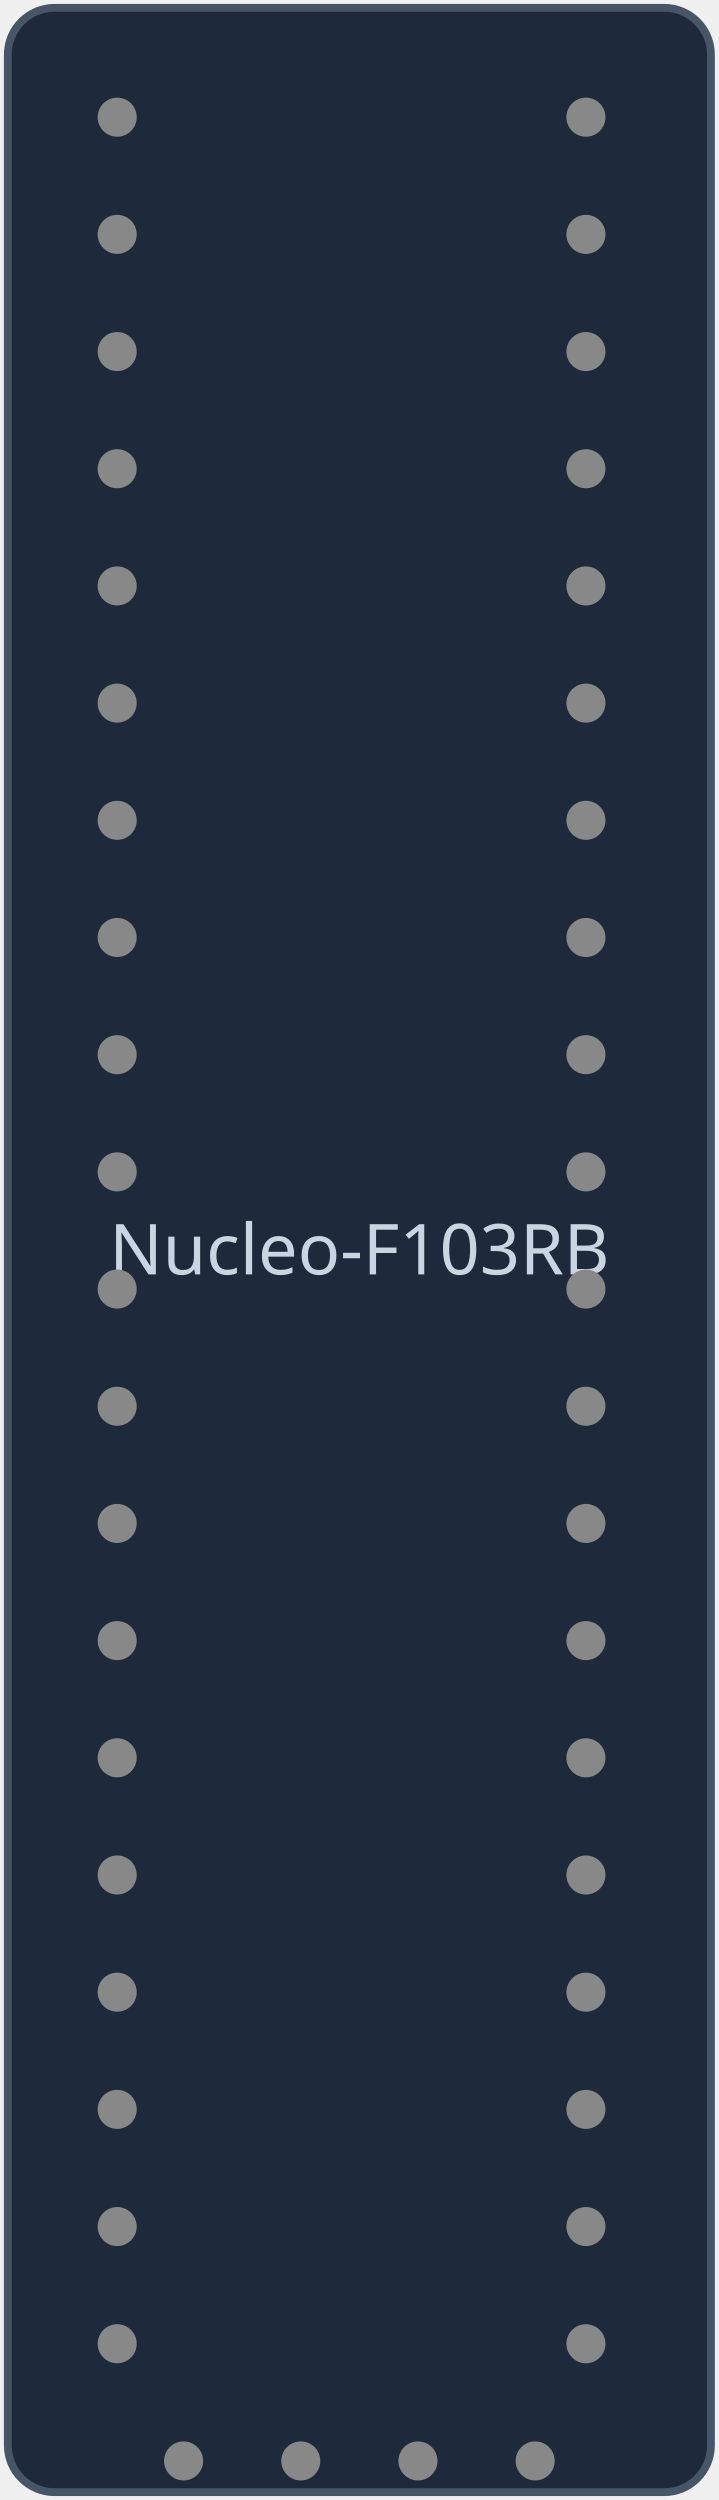
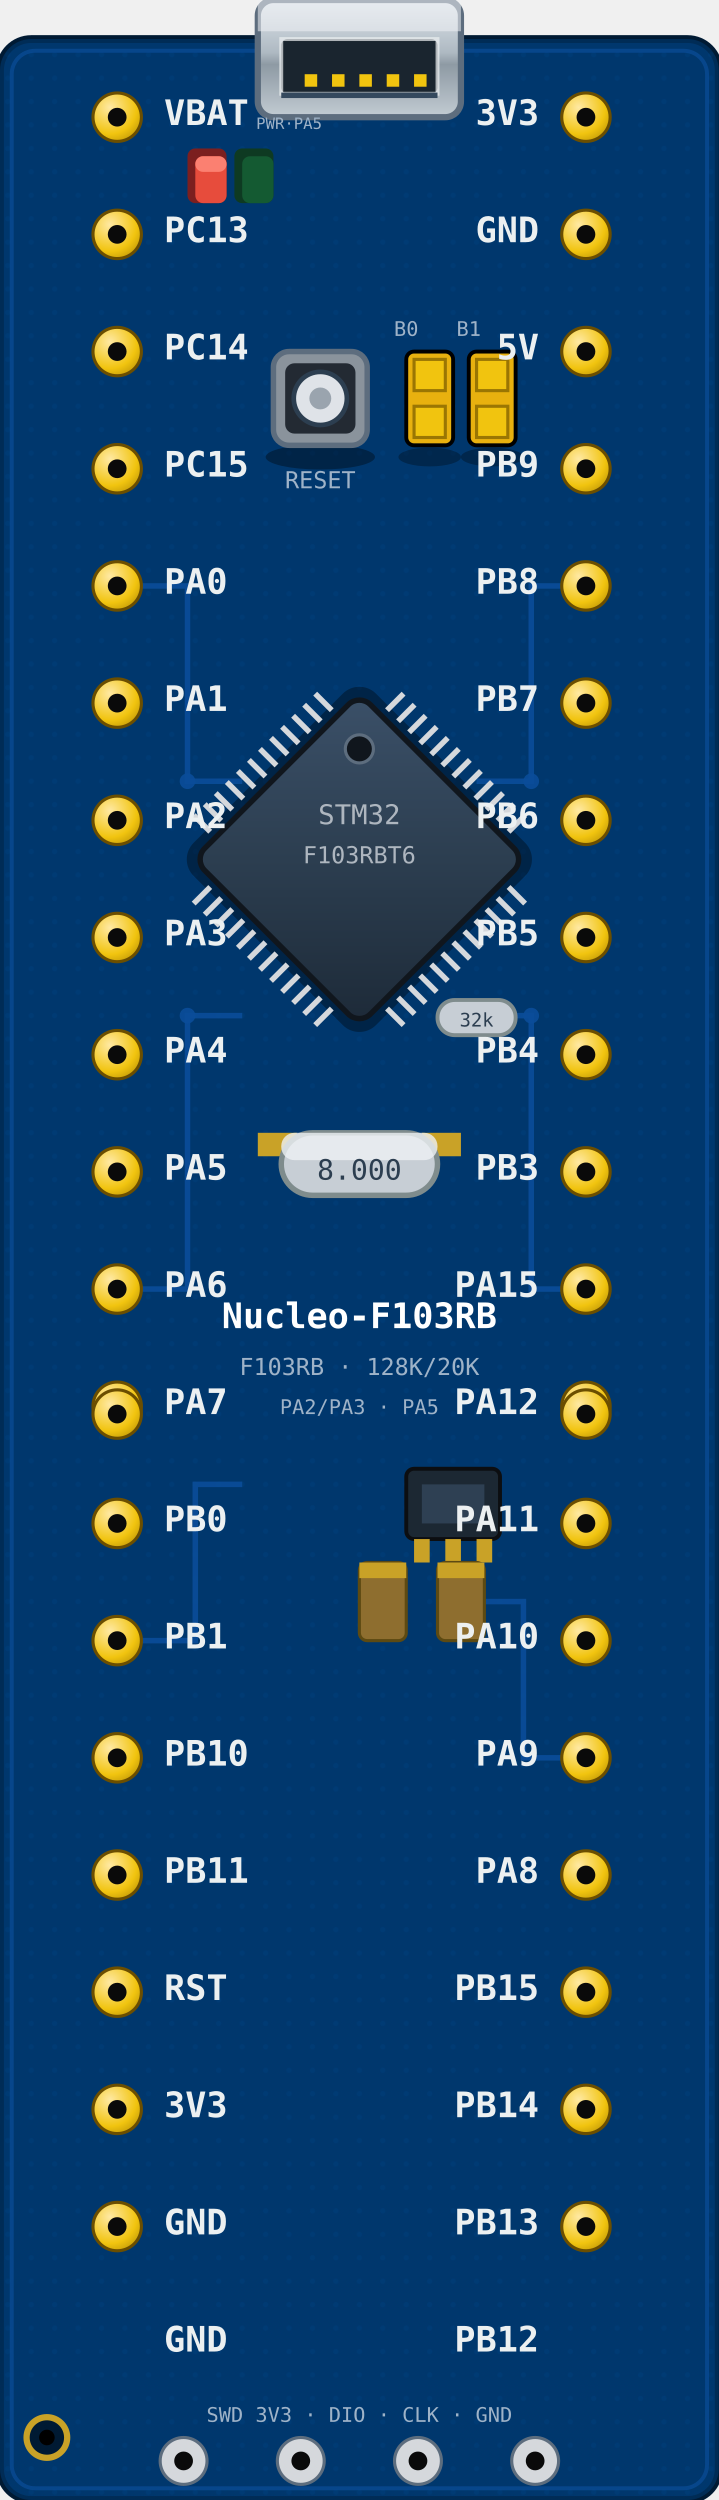
- <svg xmlns="http://www.w3.org/2000/svg" width="100%" height="100%" viewBox="0 0 92 320">
-   <rect x="1" y="1" width="90" height="318" rx="6" fill="#1e293b" stroke="#475569" />
-   <text x="46.0" y="160.0" text-anchor="middle" dominant-baseline="middle" fill="#cbd5e1" font-size="9" font-family="sans-serif">Nucleo-F103RB</text>
-   <circle cx="15" cy="15" r="2.5" fill="#888" data-pin="VBAT" />
-   <circle cx="15" cy="30" r="2.5" fill="#888" data-pin="PC13" />
-   <circle cx="15" cy="45" r="2.5" fill="#888" data-pin="PC14" />
-   <circle cx="15" cy="60" r="2.5" fill="#888" data-pin="PC15" />
-   <circle cx="15" cy="75" r="2.5" fill="#888" data-pin="PA0" />
-   <circle cx="15" cy="90" r="2.5" fill="#888" data-pin="PA1" />
-   <circle cx="15" cy="105" r="2.5" fill="#888" data-pin="PA2" />
-   <circle cx="15" cy="120" r="2.5" fill="#888" data-pin="PA3" />
-   <circle cx="15" cy="135" r="2.5" fill="#888" data-pin="PA4" />
-   <circle cx="15" cy="150" r="2.5" fill="#888" data-pin="PA5" />
-   <circle cx="15" cy="165" r="2.5" fill="#888" data-pin="PA6" />
-   <circle cx="15" cy="180" r="2.5" fill="#888" data-pin="PA7" />
-   <circle cx="15" cy="195" r="2.5" fill="#888" data-pin="PB0" />
-   <circle cx="15" cy="210" r="2.5" fill="#888" data-pin="PB1" />
-   <circle cx="15" cy="225" r="2.5" fill="#888" data-pin="PB10" />
-   <circle cx="15" cy="240" r="2.5" fill="#888" data-pin="PB11" />
-   <circle cx="15" cy="255" r="2.5" fill="#888" data-pin="RESET" />
-   <circle cx="15" cy="270" r="2.5" fill="#888" data-pin="3V3.1" />
-   <circle cx="15" cy="285" r="2.5" fill="#888" data-pin="GND.1" />
-   <circle cx="15" cy="300" r="2.5" fill="#888" data-pin="GND.2" />
-   <circle cx="75" cy="15" r="2.5" fill="#888" data-pin="3V3.2" />
-   <circle cx="75" cy="30" r="2.5" fill="#888" data-pin="GND.3" />
-   <circle cx="75" cy="45" r="2.5" fill="#888" data-pin="5V" />
-   <circle cx="75" cy="60" r="2.5" fill="#888" data-pin="PB9" />
-   <circle cx="75" cy="75" r="2.5" fill="#888" data-pin="PB8" />
-   <circle cx="75" cy="90" r="2.5" fill="#888" data-pin="PB7" />
-   <circle cx="75" cy="105" r="2.5" fill="#888" data-pin="PB6" />
-   <circle cx="75" cy="120" r="2.5" fill="#888" data-pin="PB5" />
-   <circle cx="75" cy="135" r="2.5" fill="#888" data-pin="PB4" />
-   <circle cx="75" cy="150" r="2.5" fill="#888" data-pin="PB3" />
-   <circle cx="75" cy="165" r="2.5" fill="#888" data-pin="PA15" />
-   <circle cx="75" cy="180" r="2.5" fill="#888" data-pin="PA12" />
-   <circle cx="75" cy="195" r="2.5" fill="#888" data-pin="PA11" />
-   <circle cx="75" cy="210" r="2.5" fill="#888" data-pin="PA10" />
-   <circle cx="75" cy="225" r="2.5" fill="#888" data-pin="PA9" />
-   <circle cx="75" cy="240" r="2.5" fill="#888" data-pin="PA8" />
-   <circle cx="75" cy="255" r="2.5" fill="#888" data-pin="PB15" />
-   <circle cx="75" cy="270" r="2.5" fill="#888" data-pin="PB14" />
-   <circle cx="75" cy="285" r="2.5" fill="#888" data-pin="PB13" />
-   <circle cx="75" cy="300" r="2.5" fill="#888" data-pin="PB12" />
-   <circle cx="23.5" cy="315" r="2.5" fill="#888" data-pin="SWD_3V3" />
-   <circle cx="38.5" cy="315" r="2.5" fill="#888" data-pin="SWDIO" />
-   <circle cx="53.5" cy="315" r="2.5" fill="#888" data-pin="SWCLK" />
-   <circle cx="68.5" cy="315" r="2.5" fill="#888" data-pin="SWD_GND" />
+ <svg xmlns="http://www.w3.org/2000/svg" width="100%" height="100%" viewBox="0 0 92 320" data-component="openhw-stm32-nucleo-f103rb" data-bind-root="true">
+   <defs>
+     <pattern id="bp-mask" width="3" height="3" patternUnits="userSpaceOnUse">
+       <rect width="3" height="3" fill="#003a73" />
+       <circle cx="1" cy="1" r="0.35" fill="#00417f" />
+     </pattern>
+     <linearGradient id="bp-usb" x1="0" y1="0" x2="0" y2="1">
+       <stop offset="0" stop-color="#dfe6ec" />
+       <stop offset="0.45" stop-color="#aeb9c2" />
+       <stop offset="0.55" stop-color="#8e9aa4" />
+       <stop offset="1" stop-color="#c3ccd3" />
+     </linearGradient>
+     <radialGradient id="bp-gold" cx="0.35" cy="0.3" r="1">
+       <stop offset="0" stop-color="#ffe9a3" />
+       <stop offset="0.55" stop-color="#f1c40f" />
+       <stop offset="1" stop-color="#9a7603" />
+     </radialGradient>
+     <linearGradient id="bp-mcu" x1="0" y1="0" x2="1" y2="1">
+       <stop offset="0" stop-color="#3b5068" />
+       <stop offset="0.5" stop-color="#2c3e50" />
+       <stop offset="1" stop-color="#1d2a38" />
+     </linearGradient>
+   </defs>
+   <rect x="0" y="5" width="92" height="315" rx="4" fill="#003366" stroke="#001a33" stroke-width="1" />
+   <rect x="0" y="5" width="92" height="315" rx="4" fill="url(#bp-mask)" opacity="0.55" />
+   <rect x="1.5" y="6.5" width="89" height="312" rx="3" fill="none" stroke="#0a4d99" stroke-width="0.5" opacity="0.7" />
+   <circle cx="6" cy="312" r="2.6" fill="#001a33" stroke="#c9a227" stroke-width="0.8" />
+   <circle cx="6" cy="312" r="1" fill="#000" />
+   <rect x="33" y="0" width="26" height="15" fill="url(#bp-usb)" rx="2" stroke="#5d6d7e" stroke-width="0.8" />
+   <rect x="33" y="0" width="26" height="4" fill="#eef1f4" opacity="0.55" />
+   <rect x="36" y="5" width="20" height="7" fill="#1a252f" rx="0.8" />
+   <rect x="36" y="5" width="20" height="7" fill="none" stroke="#ecf0f1" stroke-width="0.5" opacity="0.7" />
+   <rect x="39" y="9.5" width="1.6" height="1.6" fill="#f1c40f" />
+   <rect x="42.5" y="9.5" width="1.6" height="1.6" fill="#f1c40f" />
+   <rect x="46" y="9.5" width="1.6" height="1.6" fill="#f1c40f" />
+   <rect x="49.5" y="9.5" width="1.6" height="1.6" fill="#f1c40f" />
+   <rect x="53" y="9.5" width="1.6" height="1.6" fill="#f1c40f" />
+   <line x1="36" y1="12.2" x2="56" y2="12.2" stroke="#34495e" stroke-width="0.7" />
+   <ellipse cx="41" cy="58.5" rx="7" ry="1.6" fill="#000" opacity="0.35" />
+   <rect x="35" y="45" width="12" height="12" fill="#8a939c" rx="2" stroke="#5d6d7e" stroke-width="0.7" />
+   <rect x="36.5" y="46.5" width="9" height="9" fill="#232a33" rx="1.2" />
+   <circle cx="41" cy="51" r="3.4" fill="#dfe3e8" stroke="#2c3e50" stroke-width="0.6" />
+   <circle cx="41" cy="51" r="1.4" fill="#9aa4ae" />
+   <text x="41" y="62.5" fill="#9fb3c8" font-size="3" font-family="monospace" text-anchor="middle">RESET</text>
+   <ellipse cx="55" cy="58.5" rx="4" ry="1.2" fill="#000" opacity="0.3" />
+   <ellipse cx="63" cy="58.5" rx="4" ry="1.2" fill="#000" opacity="0.3" />
+   <rect x="52" y="45" width="6" height="12" fill="#e8b10f" rx="1" stroke="#000" stroke-width="0.5" />
+   <rect x="60" y="45" width="6" height="12" fill="#e8b10f" rx="1" stroke="#000" stroke-width="0.5" />
+   <rect x="53" y="46" width="4" height="4" fill="#f1c40f" stroke="#9a7603" stroke-width="0.4" />
+   <rect x="53" y="52" width="4" height="4" fill="#f1c40f" stroke="#9a7603" stroke-width="0.4" />
+   <rect x="61" y="46" width="4" height="4" fill="#f1c40f" stroke="#9a7603" stroke-width="0.4" />
+   <rect x="61" y="52" width="4" height="4" fill="#f1c40f" stroke="#9a7603" stroke-width="0.4" />
+   <text x="52" y="43" fill="#9fb3c8" font-size="2.6" font-family="monospace" text-anchor="middle">B0</text>
+   <text x="60" y="43" fill="#9fb3c8" font-size="2.6" font-family="monospace" text-anchor="middle">B1</text>
+   <g stroke="#0a4d99" stroke-width="0.7" opacity="0.9" fill="none">
+     <path d="M18 75 H24 V100 H31" />
+     <path d="M18 165 H24 V130 H31" />
+     <path d="M18 210 H25 V190 H31" />
+     <path d="M74 75 H68 V100 H61" />
+     <path d="M74 165 H68 V130 H61" />
+     <path d="M74 225 H67 V205 H61" />
+   </g>
+   <g fill="#0a4d99" opacity="0.9">
+     <circle cx="24" cy="100" r="1" />
+     <circle cx="24" cy="130" r="1" />
+     <circle cx="68" cy="100" r="1" />
+     <circle cx="68" cy="130" r="1" />
+   </g>
+   <g transform="translate(46, 110) rotate(45)">
+     <rect x="-16.5" y="-16.5" width="33" height="33" fill="#000" opacity="0.35" rx="3" />
+     <rect x="-15" y="-15" width="30" height="30" fill="url(#bp-mcu)" rx="2" stroke="#10161d" stroke-width="0.7" />
+     <line x1="-16" y1="-11" x2="-19" y2="-11" stroke="#d5d8dc" stroke-width="0.7" />
+     <line x1="16" y1="-11" x2="19" y2="-11" stroke="#d5d8dc" stroke-width="0.7" />
+     <line x1="-11" y1="-16" x2="-11" y2="-19" stroke="#d5d8dc" stroke-width="0.7" />
+     <line x1="-11" y1="16" x2="-11" y2="19" stroke="#d5d8dc" stroke-width="0.7" />
+     <line x1="-16" y1="-9" x2="-19" y2="-9" stroke="#d5d8dc" stroke-width="0.7" />
+     <line x1="16" y1="-9" x2="19" y2="-9" stroke="#d5d8dc" stroke-width="0.7" />
+     <line x1="-9" y1="-16" x2="-9" y2="-19" stroke="#d5d8dc" stroke-width="0.7" />
+     <line x1="-9" y1="16" x2="-9" y2="19" stroke="#d5d8dc" stroke-width="0.7" />
+     <line x1="-16" y1="-7" x2="-19" y2="-7" stroke="#d5d8dc" stroke-width="0.7" />
+     <line x1="16" y1="-7" x2="19" y2="-7" stroke="#d5d8dc" stroke-width="0.7" />
+     <line x1="-7" y1="-16" x2="-7" y2="-19" stroke="#d5d8dc" stroke-width="0.7" />
+     <line x1="-7" y1="16" x2="-7" y2="19" stroke="#d5d8dc" stroke-width="0.7" />
+     <line x1="-16" y1="-5" x2="-19" y2="-5" stroke="#d5d8dc" stroke-width="0.7" />
+     <line x1="16" y1="-5" x2="19" y2="-5" stroke="#d5d8dc" stroke-width="0.7" />
+     <line x1="-5" y1="-16" x2="-5" y2="-19" stroke="#d5d8dc" stroke-width="0.7" />
+     <line x1="-5" y1="16" x2="-5" y2="19" stroke="#d5d8dc" stroke-width="0.7" />
+     <line x1="-16" y1="-3" x2="-19" y2="-3" stroke="#d5d8dc" stroke-width="0.7" />
+     <line x1="16" y1="-3" x2="19" y2="-3" stroke="#d5d8dc" stroke-width="0.7" />
+     <line x1="-3" y1="-16" x2="-3" y2="-19" stroke="#d5d8dc" stroke-width="0.7" />
+     <line x1="-3" y1="16" x2="-3" y2="19" stroke="#d5d8dc" stroke-width="0.7" />
+     <line x1="-16" y1="-1" x2="-19" y2="-1" stroke="#d5d8dc" stroke-width="0.7" />
+     <line x1="16" y1="-1" x2="19" y2="-1" stroke="#d5d8dc" stroke-width="0.7" />
+     <line x1="-1" y1="-16" x2="-1" y2="-19" stroke="#d5d8dc" stroke-width="0.7" />
+     <line x1="-1" y1="16" x2="-1" y2="19" stroke="#d5d8dc" stroke-width="0.7" />
+     <line x1="-16" y1="1" x2="-19" y2="1" stroke="#d5d8dc" stroke-width="0.7" />
+     <line x1="16" y1="1" x2="19" y2="1" stroke="#d5d8dc" stroke-width="0.7" />
+     <line x1="1" y1="-16" x2="1" y2="-19" stroke="#d5d8dc" stroke-width="0.7" />
+     <line x1="1" y1="16" x2="1" y2="19" stroke="#d5d8dc" stroke-width="0.7" />
+     <line x1="-16" y1="3" x2="-19" y2="3" stroke="#d5d8dc" stroke-width="0.7" />
+     <line x1="16" y1="3" x2="19" y2="3" stroke="#d5d8dc" stroke-width="0.7" />
+     <line x1="3" y1="-16" x2="3" y2="-19" stroke="#d5d8dc" stroke-width="0.7" />
+     <line x1="3" y1="16" x2="3" y2="19" stroke="#d5d8dc" stroke-width="0.7" />
+     <line x1="-16" y1="5" x2="-19" y2="5" stroke="#d5d8dc" stroke-width="0.7" />
+     <line x1="16" y1="5" x2="19" y2="5" stroke="#d5d8dc" stroke-width="0.7" />
+     <line x1="5" y1="-16" x2="5" y2="-19" stroke="#d5d8dc" stroke-width="0.7" />
+     <line x1="5" y1="16" x2="5" y2="19" stroke="#d5d8dc" stroke-width="0.7" />
+     <line x1="-16" y1="7" x2="-19" y2="7" stroke="#d5d8dc" stroke-width="0.7" />
+     <line x1="16" y1="7" x2="19" y2="7" stroke="#d5d8dc" stroke-width="0.7" />
+     <line x1="7" y1="-16" x2="7" y2="-19" stroke="#d5d8dc" stroke-width="0.7" />
+     <line x1="7" y1="16" x2="7" y2="19" stroke="#d5d8dc" stroke-width="0.7" />
+     <line x1="-16" y1="9" x2="-19" y2="9" stroke="#d5d8dc" stroke-width="0.7" />
+     <line x1="16" y1="9" x2="19" y2="9" stroke="#d5d8dc" stroke-width="0.7" />
+     <line x1="9" y1="-16" x2="9" y2="-19" stroke="#d5d8dc" stroke-width="0.7" />
+     <line x1="9" y1="16" x2="9" y2="19" stroke="#d5d8dc" stroke-width="0.7" />
+     <line x1="-16" y1="11" x2="-19" y2="11" stroke="#d5d8dc" stroke-width="0.7" />
+     <line x1="16" y1="11" x2="19" y2="11" stroke="#d5d8dc" stroke-width="0.7" />
+     <line x1="11" y1="-16" x2="11" y2="-19" stroke="#d5d8dc" stroke-width="0.7" />
+     <line x1="11" y1="16" x2="11" y2="19" stroke="#d5d8dc" stroke-width="0.7" />
+     <text x="0" y="-4.5" fill="#aeb6bf" font-size="3.5" font-family="monospace" text-anchor="middle" transform="rotate(-45)">STM32</text>
+     <text x="0" y="0.5" fill="#aeb6bf" font-size="3" font-family="monospace" text-anchor="middle" transform="rotate(-45)">F103RBT6</text>
+     <circle cx="-10" cy="-10" r="1.8" fill="#10161d" stroke="#5d6d7e" stroke-width="0.4" />
+   </g>
+   <rect x="33" y="145" width="5" height="3" fill="#c9a227" />
+   <rect x="54" y="145" width="5" height="3" fill="#c9a227" />
+   <rect x="36" y="145" width="20" height="8" fill="#c7ced5" rx="4" stroke="#7f8c8d" stroke-width="0.7" />
+   <rect x="36" y="145" width="20" height="3.5" fill="#eef1f4" rx="1.7" opacity="0.8" />
+   <text x="46" y="151" fill="#2c3e50" font-size="3.6" font-family="monospace" text-anchor="middle">8.000</text>
+   <rect x="56" y="128" width="10" height="4.5" fill="#c7ced5" rx="2.2" stroke="#7f8c8d" stroke-width="0.5" />
+   <text x="61" y="131.4" fill="#2c3e50" font-size="2.4" font-family="monospace" text-anchor="middle">32k</text>
+   <rect x="52" y="188" width="12" height="9" fill="#1c2833" rx="1" stroke="#0c0e11" stroke-width="0.5" />
+   <rect x="54" y="190" width="8" height="5" fill="#2e4053" />
+   <rect x="53" y="197" width="2" height="3" fill="#c9a227" />
+   <rect x="57" y="197" width="2" height="3" fill="#c9a227" />
+   <rect x="61" y="197" width="2" height="3" fill="#c9a227" />
+   <rect x="46" y="200" width="6" height="10" fill="#8e6e2f" rx="1" stroke="#5d4a12" stroke-width="0.4" />
+   <rect x="46" y="200" width="6" height="2" fill="#c9a227" />
+   <rect x="56" y="200" width="6" height="10" fill="#8e6e2f" rx="1" stroke="#5d4a12" stroke-width="0.4" />
+   <rect x="56" y="200" width="6" height="2" fill="#c9a227" />
+   <rect x="24" y="19" width="5" height="7" fill="#7b1f1f" rx="1" />
+   <rect x="25" y="20" width="4" height="6" fill="#e74c3c" rx="1" />
+   <rect x="25" y="20" width="4" height="2" fill="#ff8a7a" rx="1" opacity="0.85" />
+   <rect x="30" y="19" width="5" height="7" fill="#0e3a22" rx="1" />
+   <rect x="31" y="20" width="4" height="6" fill="#145a32" rx="1" data-bind="builtin-led" />
+   <text x="37" y="16.5" fill="#9fb3c8" font-size="2" font-family="monospace" text-anchor="middle">PWR·PA5</text>
+   <g>
+     <circle cx="15" cy="15" r="3.1" fill="url(#bp-gold)" stroke="#6b4e00" stroke-width="0.4" data-pin="VBAT" />
+     <circle cx="15" cy="15" r="1.2" fill="#0a0a0a" />
+   </g>
+   <g>
+     <circle cx="15" cy="30" r="3.1" fill="url(#bp-gold)" stroke="#6b4e00" stroke-width="0.4" data-pin="PC13" />
+     <circle cx="15" cy="30" r="1.2" fill="#0a0a0a" />
+   </g>
+   <g>
+     <circle cx="15" cy="45" r="3.1" fill="url(#bp-gold)" stroke="#6b4e00" stroke-width="0.4" data-pin="PC14" />
+     <circle cx="15" cy="45" r="1.2" fill="#0a0a0a" />
+   </g>
+   <g>
+     <circle cx="15" cy="60" r="3.1" fill="url(#bp-gold)" stroke="#6b4e00" stroke-width="0.4" data-pin="PC15" />
+     <circle cx="15" cy="60" r="1.2" fill="#0a0a0a" />
+   </g>
+   <g>
+     <circle cx="15" cy="75" r="3.1" fill="url(#bp-gold)" stroke="#6b4e00" stroke-width="0.4" data-pin="PA0" />
+     <circle cx="15" cy="75" r="1.2" fill="#0a0a0a" />
+   </g>
+   <g>
+     <circle cx="15" cy="90" r="3.1" fill="url(#bp-gold)" stroke="#6b4e00" stroke-width="0.4" data-pin="PA1" />
+     <circle cx="15" cy="90" r="1.2" fill="#0a0a0a" />
+   </g>
+   <g>
+     <circle cx="15" cy="105" r="3.1" fill="url(#bp-gold)" stroke="#6b4e00" stroke-width="0.4" data-pin="PA2" />
+     <circle cx="15" cy="105" r="1.2" fill="#0a0a0a" />
+   </g>
+   <g>
+     <circle cx="15" cy="120" r="3.1" fill="url(#bp-gold)" stroke="#6b4e00" stroke-width="0.4" data-pin="PA3" />
+     <circle cx="15" cy="120" r="1.2" fill="#0a0a0a" />
+   </g>
+   <g>
+     <circle cx="15" cy="135" r="3.1" fill="url(#bp-gold)" stroke="#6b4e00" stroke-width="0.4" data-pin="PA4" />
+     <circle cx="15" cy="135" r="1.2" fill="#0a0a0a" />
+   </g>
+   <g>
+     <circle cx="15" cy="150" r="3.1" fill="url(#bp-gold)" stroke="#6b4e00" stroke-width="0.4" data-pin="PA5" />
+     <circle cx="15" cy="150" r="1.2" fill="#0a0a0a" />
+   </g>
+   <g>
+     <circle cx="15" cy="165" r="3.1" fill="url(#bp-gold)" stroke="#6b4e00" stroke-width="0.4" data-pin="PA6" />
+     <circle cx="15" cy="165" r="1.2" fill="#0a0a0a" />
+   </g>
+   <g>
+     <circle cx="15" cy="180" r="3.1" fill="url(#bp-gold)" stroke="#6b4e00" stroke-width="0.4" data-pin="PA7" />
+     <circle cx="15" cy="180" r="1.2" fill="#0a0a0a" />
+   </g>
+   <g>
+     <circle cx="15" cy="195" r="3.1" fill="url(#bp-gold)" stroke="#6b4e00" stroke-width="0.4" data-pin="PB0" />
+     <circle cx="15" cy="195" r="1.2" fill="#0a0a0a" />
+   </g>
+   <g>
+     <circle cx="15" cy="210" r="3.1" fill="url(#bp-gold)" stroke="#6b4e00" stroke-width="0.4" data-pin="PB1" />
+     <circle cx="15" cy="210" r="1.2" fill="#0a0a0a" />
+   </g>
+   <g>
+     <circle cx="15" cy="225" r="3.1" fill="url(#bp-gold)" stroke="#6b4e00" stroke-width="0.4" data-pin="PB10" />
+     <circle cx="15" cy="225" r="1.2" fill="#0a0a0a" />
+   </g>
+   <g>
+     <circle cx="15" cy="240" r="3.1" fill="url(#bp-gold)" stroke="#6b4e00" stroke-width="0.4" data-pin="PB11" />
+     <circle cx="15" cy="240" r="1.2" fill="#0a0a0a" />
+   </g>
+   <g>
+     <circle cx="15" cy="255" r="3.1" fill="url(#bp-gold)" stroke="#6b4e00" stroke-width="0.4" data-pin="RESET" />
+     <circle cx="15" cy="255" r="1.2" fill="#0a0a0a" />
+   </g>
+   <g>
+     <circle cx="15" cy="270" r="3.1" fill="url(#bp-gold)" stroke="#6b4e00" stroke-width="0.4" data-pin="3V3.1" />
+     <circle cx="15" cy="270" r="1.2" fill="#0a0a0a" />
+   </g>
+   <g>
+     <circle cx="15" cy="285" r="3.1" fill="url(#bp-gold)" stroke="#6b4e00" stroke-width="0.4" data-pin="GND.1" />
+     <circle cx="15" cy="285" r="1.2" fill="#0a0a0a" />
+   </g>
+   <g>
+     <circle cx="15" cy="181" r="3.1" fill="url(#bp-gold)" stroke="#6b4e00" stroke-width="0.4" data-pin="GND.2" />
+     <circle cx="15" cy="181" r="1.2" fill="#0a0a0a" />
+   </g>
+   <g>
+     <circle cx="75" cy="15" r="3.1" fill="url(#bp-gold)" stroke="#6b4e00" stroke-width="0.4" data-pin="3V3.2" />
+     <circle cx="75" cy="15" r="1.2" fill="#0a0a0a" />
+   </g>
+   <g>
+     <circle cx="75" cy="30" r="3.1" fill="url(#bp-gold)" stroke="#6b4e00" stroke-width="0.4" data-pin="GND.3" />
+     <circle cx="75" cy="30" r="1.2" fill="#0a0a0a" />
+   </g>
+   <g>
+     <circle cx="75" cy="45" r="3.1" fill="url(#bp-gold)" stroke="#6b4e00" stroke-width="0.4" data-pin="5V" />
+     <circle cx="75" cy="45" r="1.2" fill="#0a0a0a" />
+   </g>
+   <g>
+     <circle cx="75" cy="60" r="3.1" fill="url(#bp-gold)" stroke="#6b4e00" stroke-width="0.4" data-pin="PB9" />
+     <circle cx="75" cy="60" r="1.2" fill="#0a0a0a" />
+   </g>
+   <g>
+     <circle cx="75" cy="75" r="3.1" fill="url(#bp-gold)" stroke="#6b4e00" stroke-width="0.4" data-pin="PB8" />
+     <circle cx="75" cy="75" r="1.2" fill="#0a0a0a" />
+   </g>
+   <g>
+     <circle cx="75" cy="90" r="3.1" fill="url(#bp-gold)" stroke="#6b4e00" stroke-width="0.4" data-pin="PB7" />
+     <circle cx="75" cy="90" r="1.2" fill="#0a0a0a" />
+   </g>
+   <g>
+     <circle cx="75" cy="105" r="3.1" fill="url(#bp-gold)" stroke="#6b4e00" stroke-width="0.4" data-pin="PB6" />
+     <circle cx="75" cy="105" r="1.2" fill="#0a0a0a" />
+   </g>
+   <g>
+     <circle cx="75" cy="120" r="3.1" fill="url(#bp-gold)" stroke="#6b4e00" stroke-width="0.4" data-pin="PB5" />
+     <circle cx="75" cy="120" r="1.2" fill="#0a0a0a" />
+   </g>
+   <g>
+     <circle cx="75" cy="135" r="3.1" fill="url(#bp-gold)" stroke="#6b4e00" stroke-width="0.4" data-pin="PB4" />
+     <circle cx="75" cy="135" r="1.2" fill="#0a0a0a" />
+   </g>
+   <g>
+     <circle cx="75" cy="150" r="3.1" fill="url(#bp-gold)" stroke="#6b4e00" stroke-width="0.4" data-pin="PB3" />
+     <circle cx="75" cy="150" r="1.2" fill="#0a0a0a" />
+   </g>
+   <g>
+     <circle cx="75" cy="165" r="3.1" fill="url(#bp-gold)" stroke="#6b4e00" stroke-width="0.4" data-pin="PA15" />
+     <circle cx="75" cy="165" r="1.2" fill="#0a0a0a" />
+   </g>
+   <g>
+     <circle cx="75" cy="180" r="3.1" fill="url(#bp-gold)" stroke="#6b4e00" stroke-width="0.4" data-pin="PA12" />
+     <circle cx="75" cy="180" r="1.2" fill="#0a0a0a" />
+   </g>
+   <g>
+     <circle cx="75" cy="195" r="3.1" fill="url(#bp-gold)" stroke="#6b4e00" stroke-width="0.4" data-pin="PA11" />
+     <circle cx="75" cy="195" r="1.2" fill="#0a0a0a" />
+   </g>
+   <g>
+     <circle cx="75" cy="210" r="3.1" fill="url(#bp-gold)" stroke="#6b4e00" stroke-width="0.4" data-pin="PA10" />
+     <circle cx="75" cy="210" r="1.2" fill="#0a0a0a" />
+   </g>
+   <g>
+     <circle cx="75" cy="225" r="3.1" fill="url(#bp-gold)" stroke="#6b4e00" stroke-width="0.4" data-pin="PA9" />
+     <circle cx="75" cy="225" r="1.2" fill="#0a0a0a" />
+   </g>
+   <g>
+     <circle cx="75" cy="240" r="3.1" fill="url(#bp-gold)" stroke="#6b4e00" stroke-width="0.4" data-pin="PA8" />
+     <circle cx="75" cy="240" r="1.2" fill="#0a0a0a" />
+   </g>
+   <g>
+     <circle cx="75" cy="255" r="3.1" fill="url(#bp-gold)" stroke="#6b4e00" stroke-width="0.4" data-pin="PB15" />
+     <circle cx="75" cy="255" r="1.2" fill="#0a0a0a" />
+   </g>
+   <g>
+     <circle cx="75" cy="270" r="3.1" fill="url(#bp-gold)" stroke="#6b4e00" stroke-width="0.4" data-pin="PB14" />
+     <circle cx="75" cy="270" r="1.2" fill="#0a0a0a" />
+   </g>
+   <g>
+     <circle cx="75" cy="285" r="3.1" fill="url(#bp-gold)" stroke="#6b4e00" stroke-width="0.4" data-pin="PB13" />
+     <circle cx="75" cy="285" r="1.2" fill="#0a0a0a" />
+   </g>
+   <g>
+     <circle cx="75" cy="181" r="3.1" fill="url(#bp-gold)" stroke="#6b4e00" stroke-width="0.4" data-pin="PB12" />
+     <circle cx="75" cy="181" r="1.2" fill="#0a0a0a" />
+   </g>
+   <g>
+     <circle cx="23.5" cy="315" r="3" fill="#d5d8dc" stroke="#5d6d7e" stroke-width="0.4" data-pin="SWD_3V3" />
+     <circle cx="23.5" cy="315" r="1.2" fill="#0a0a0a" />
+   </g>
+   <g>
+     <circle cx="38.5" cy="315" r="3" fill="#d5d8dc" stroke="#5d6d7e" stroke-width="0.4" data-pin="SWDIO" />
+     <circle cx="38.5" cy="315" r="1.2" fill="#0a0a0a" />
+   </g>
+   <g>
+     <circle cx="53.5" cy="315" r="3" fill="#d5d8dc" stroke="#5d6d7e" stroke-width="0.4" data-pin="SWCLK" />
+     <circle cx="53.5" cy="315" r="1.2" fill="#0a0a0a" />
+   </g>
+   <g>
+     <circle cx="68.5" cy="315" r="3" fill="#d5d8dc" stroke="#5d6d7e" stroke-width="0.4" data-pin="SWD_GND" />
+     <circle cx="68.5" cy="315" r="1.2" fill="#0a0a0a" />
+   </g>
+   <text x="46" y="310" fill="#9fb3c8" font-size="2.6" font-family="monospace" text-anchor="middle">SWD 3V3 · DIO · CLK · GND</text>
+   <text x="46" y="170" fill="#ffffff" font-size="4.5" font-family="monospace" text-anchor="middle" font-weight="bold">Nucleo-F103RB</text>
+   <text x="46" y="176" fill="#9fb3c8" font-size="3" font-family="monospace" text-anchor="middle">F103RB · 128K/20K</text>
+   <text x="46" y="181" fill="#9fb3c8" font-size="2.6" font-family="monospace" text-anchor="middle">PA2/PA3 · PA5</text>
+   <g fill="#ecf0f1" font-size="4.5" font-family="monospace" font-weight="bold">
+     <text x="21" y="16">VBAT</text>
+     <text x="21" y="31">PC13</text>
+     <text x="21" y="46">PC14</text>
+     <text x="21" y="61">PC15</text>
+     <text x="21" y="76">PA0</text>
+     <text x="21" y="91">PA1</text>
+     <text x="21" y="106">PA2</text>
+     <text x="21" y="121">PA3</text>
+     <text x="21" y="136">PA4</text>
+     <text x="21" y="151">PA5</text>
+     <text x="21" y="166">PA6</text>
+     <text x="21" y="181">PA7</text>
+     <text x="21" y="196">PB0</text>
+     <text x="21" y="211">PB1</text>
+     <text x="21" y="226">PB10</text>
+     <text x="21" y="241">PB11</text>
+     <text x="21" y="256">RST</text>
+     <text x="21" y="271">3V3</text>
+     <text x="21" y="286">GND</text>
+     <text x="21" y="301">GND</text>
+   </g>
+   <g fill="#ecf0f1" font-size="4.5" font-family="monospace" font-weight="bold" text-anchor="end">
+     <text x="69" y="16">3V3</text>
+     <text x="69" y="31">GND</text>
+     <text x="69" y="46">5V</text>
+     <text x="69" y="61">PB9</text>
+     <text x="69" y="76">PB8</text>
+     <text x="69" y="91">PB7</text>
+     <text x="69" y="106">PB6</text>
+     <text x="69" y="121">PB5</text>
+     <text x="69" y="136">PB4</text>
+     <text x="69" y="151">PB3</text>
+     <text x="69" y="166">PA15</text>
+     <text x="69" y="181">PA12</text>
+     <text x="69" y="196">PA11</text>
+     <text x="69" y="211">PA10</text>
+     <text x="69" y="226">PA9</text>
+     <text x="69" y="241">PA8</text>
+     <text x="69" y="256">PB15</text>
+     <text x="69" y="271">PB14</text>
+     <text x="69" y="286">PB13</text>
+     <text x="69" y="301">PB12</text>
+   </g>
</svg>
